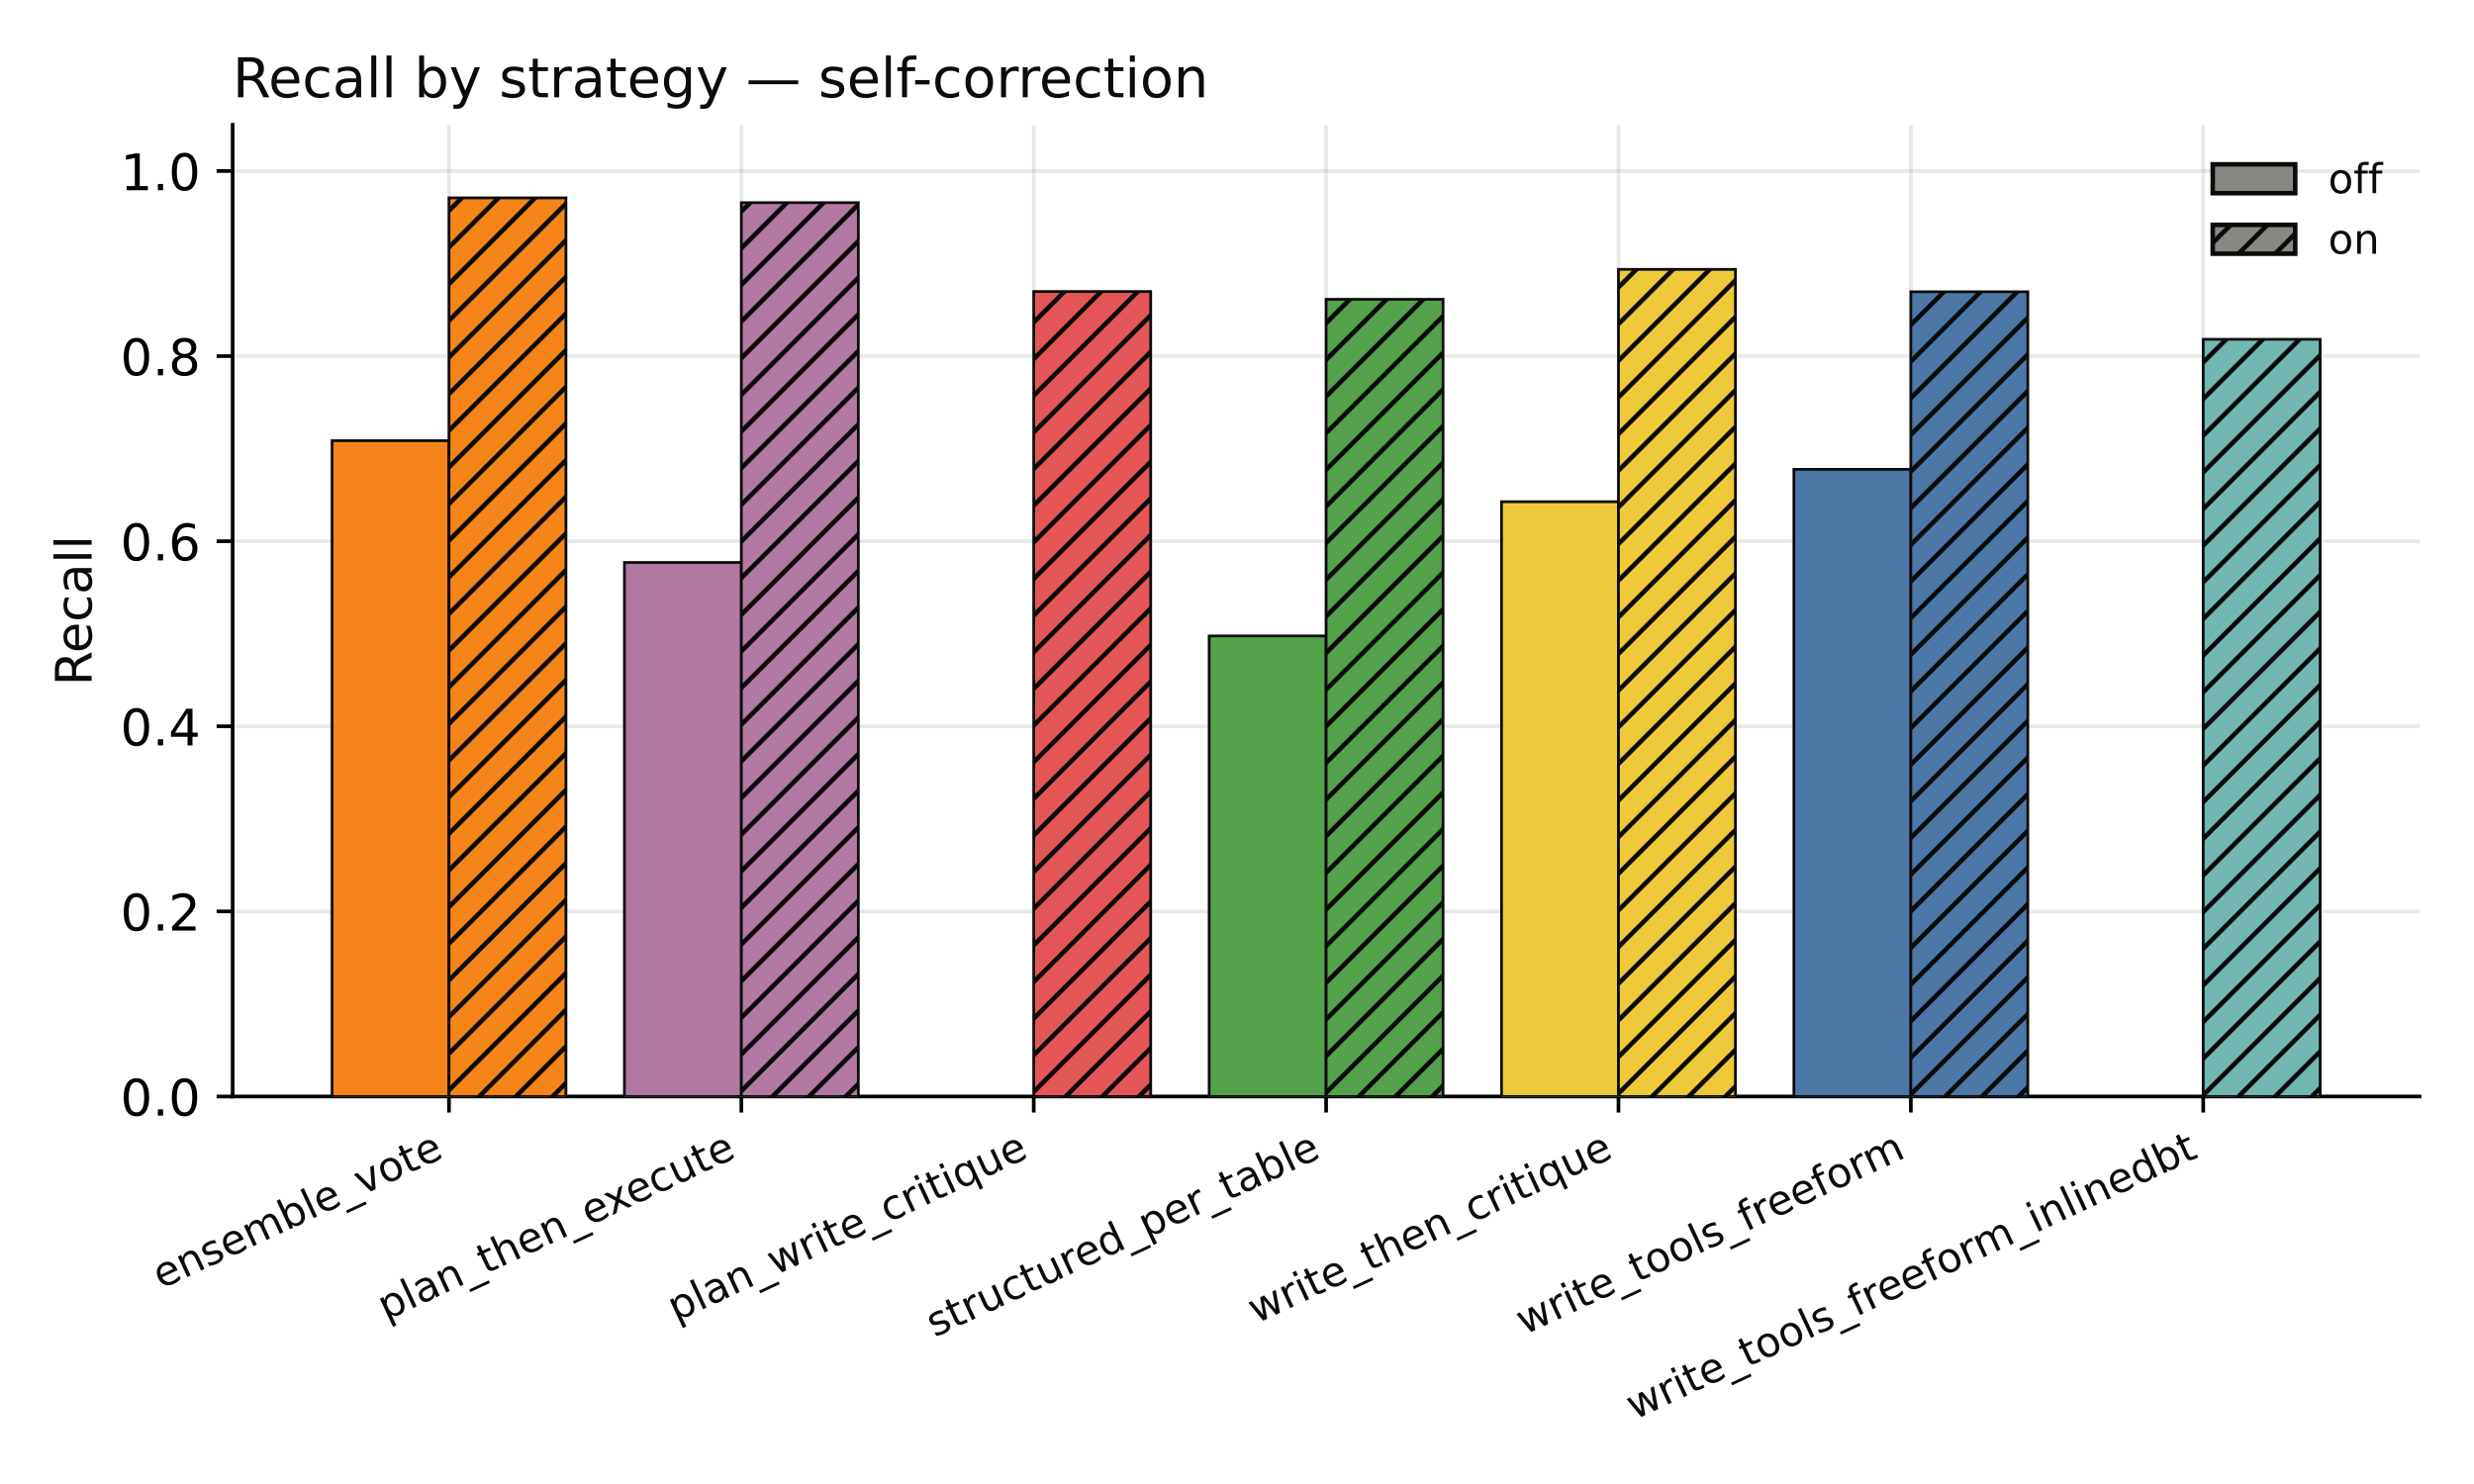
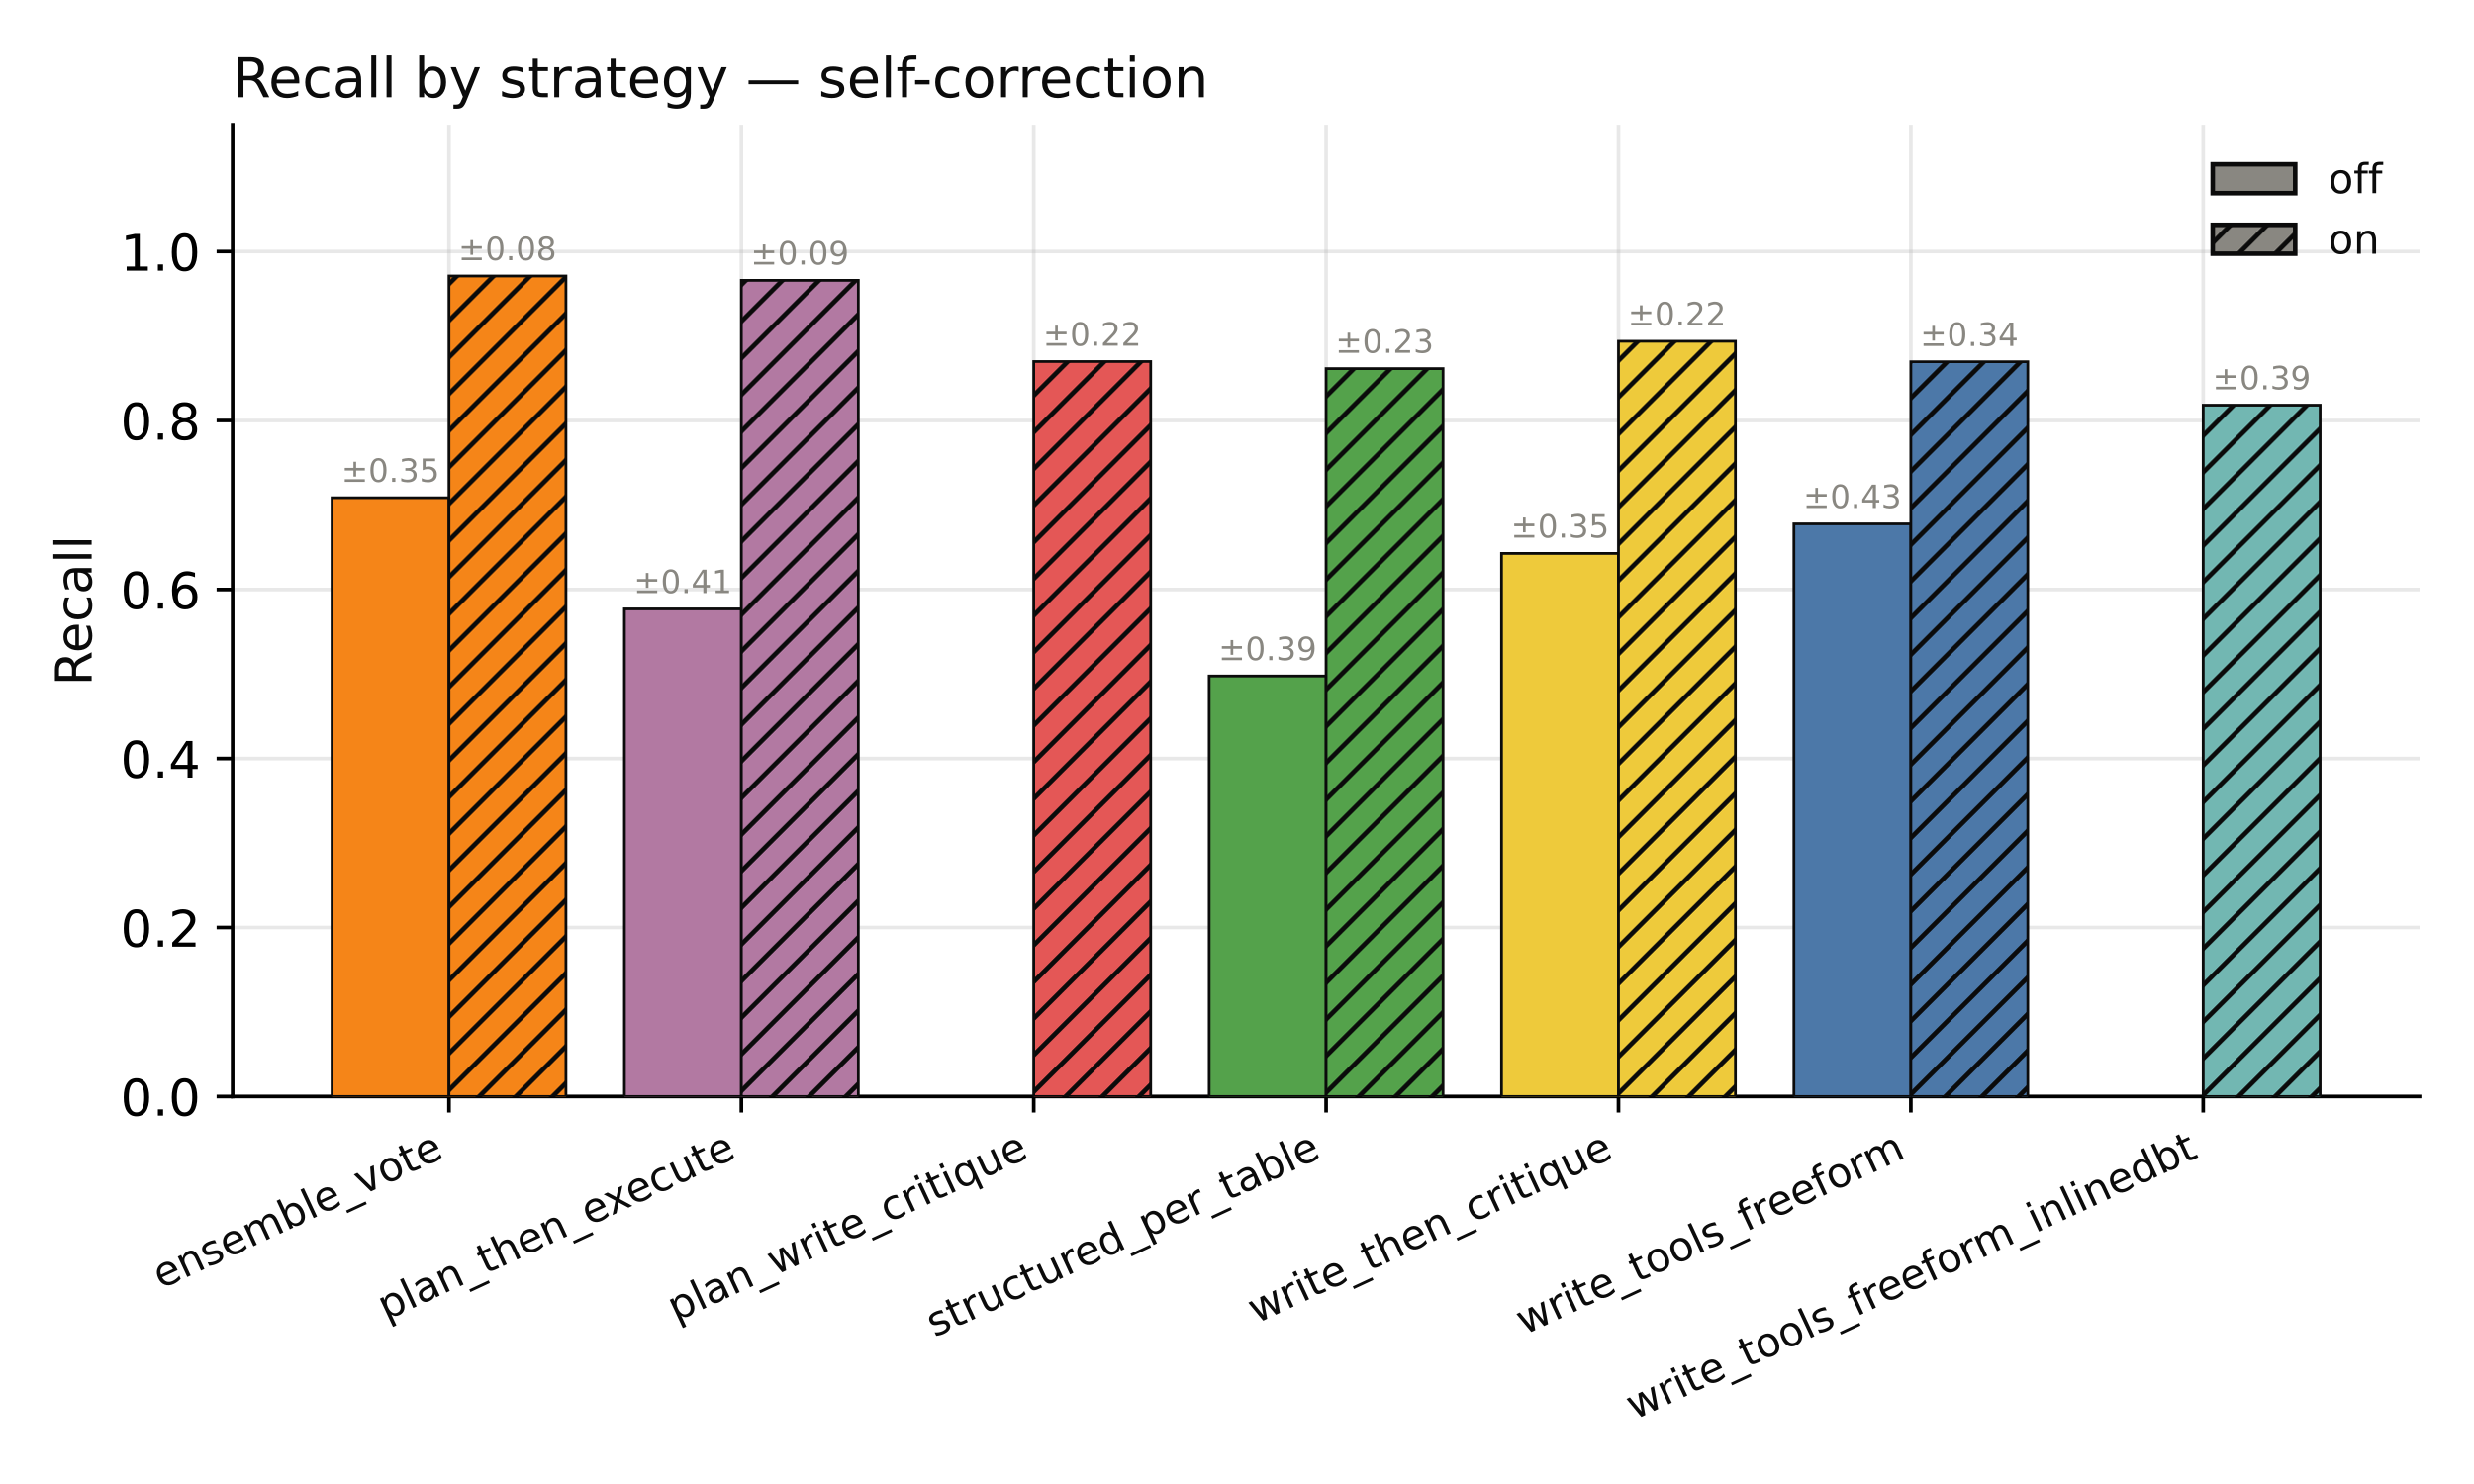
<svg xmlns="http://www.w3.org/2000/svg" xmlns:xlink="http://www.w3.org/1999/xlink" width="540pt" height="324pt" viewBox="0 0 540 324" version="1.1">
  <defs>
    <style type="text/css">*{stroke-linejoin: round; stroke-linecap: butt}</style>
  </defs>
  <g id="figure_1">
    <g id="patch_1">
      <path d="M 0 324  L 540 324  L 540 0  L 0 0  L 0 324  z " style="fill: none" />
    </g>
    <g id="axes_1">
      <g id="patch_2">
        <path d="M 50.78 239.396  L 528.12 239.396  L 528.12 27.24  L 50.78 27.24  L 50.78 239.396  z " style="fill: none" />
      </g>
      <g id="matplotlib.axis_1">
        <g id="xtick_1">
          <g id="line2d_1">
            <path d="M 98.003 239.396  L 98.003 27.24  " clip-path="url(#p10e7a8c915)" style="fill: none; stroke: #b0b0b0; stroke-opacity: 0.3; stroke-width: 0.8; stroke-linecap: square" />
          </g>
          <g id="line2d_2">
            <defs>
              <path id="m2e1a1c8e61" d="M 0 0  L 0 3.5  " style="stroke: #000000; stroke-width: 0.8" />
            </defs>
            <g>
              <use xlink:href="#m2e1a1c8e61" x="98.003" y="239.396" style="stroke: #000000; stroke-width: 0.8" />
            </g>
          </g>
          <g id="text_1">
            <text style="font-size: 9px; font-family: 'DejaVu Sans', 'Bitstream Vera Sans', 'Computer Modern Sans Serif', 'Lucida Grande', 'Verdana', 'Geneva', 'Lucid', 'Arial', 'Helvetica', 'Avant Garde', sans-serif; fill: #0b0b0b" transform="translate(35.12796 281.4953) rotate(-25)">ensemble_vote</text>
          </g>
        </g>
        <g id="xtick_2">
          <g id="line2d_3">
            <path d="M 161.819 239.396  L 161.819 27.24  " clip-path="url(#p10e7a8c915)" style="fill: none; stroke: #b0b0b0; stroke-opacity: 0.3; stroke-width: 0.8; stroke-linecap: square" />
          </g>
          <g id="line2d_4">
            <g>
              <use xlink:href="#m2e1a1c8e61" x="161.819" y="239.396" style="stroke: #000000; stroke-width: 0.8" />
            </g>
          </g>
          <g id="text_2">
            <text style="font-size: 9px; font-family: 'DejaVu Sans', 'Bitstream Vera Sans', 'Computer Modern Sans Serif', 'Lucida Grande', 'Verdana', 'Geneva', 'Lucid', 'Arial', 'Helvetica', 'Avant Garde', sans-serif; fill: #0b0b0b" transform="translate(84.25873 288.3429) rotate(-25)">plan_then_execute</text>
          </g>
        </g>
        <g id="xtick_3">
          <g id="line2d_5">
            <path d="M 225.634 239.396  L 225.634 27.24  " clip-path="url(#p10e7a8c915)" style="fill: none; stroke: #b0b0b0; stroke-opacity: 0.3; stroke-width: 0.8; stroke-linecap: square" />
          </g>
          <g id="line2d_6">
            <g>
              <use xlink:href="#m2e1a1c8e61" x="225.634" y="239.396" style="stroke: #000000; stroke-width: 0.8" />
            </g>
          </g>
          <g id="text_3">
            <text style="font-size: 9px; font-family: 'DejaVu Sans', 'Bitstream Vera Sans', 'Computer Modern Sans Serif', 'Lucida Grande', 'Verdana', 'Geneva', 'Lucid', 'Arial', 'Helvetica', 'Avant Garde', sans-serif; fill: #0b0b0b" transform="translate(147.5275 288.5979) rotate(-25)">plan_write_critique</text>
          </g>
        </g>
        <g id="xtick_4">
          <g id="line2d_7">
            <path d="M 289.45 239.396  L 289.45 27.24  " clip-path="url(#p10e7a8c915)" style="fill: none; stroke: #b0b0b0; stroke-opacity: 0.3; stroke-width: 0.8; stroke-linecap: square" />
          </g>
          <g id="line2d_8">
            <g>
              <use xlink:href="#m2e1a1c8e61" x="289.45" y="239.396" style="stroke: #000000; stroke-width: 0.8" />
            </g>
          </g>
          <g id="text_4">
            <text style="font-size: 9px; font-family: 'DejaVu Sans', 'Bitstream Vera Sans', 'Computer Modern Sans Serif', 'Lucida Grande', 'Verdana', 'Geneva', 'Lucid', 'Arial', 'Helvetica', 'Avant Garde', sans-serif; fill: #0b0b0b" transform="translate(203.9981 292.0229) rotate(-25)">structured_per_table</text>
          </g>
        </g>
        <g id="xtick_5">
          <g id="line2d_9">
            <path d="M 353.266 239.396  L 353.266 27.24  " clip-path="url(#p10e7a8c915)" style="fill: none; stroke: #b0b0b0; stroke-opacity: 0.3; stroke-width: 0.8; stroke-linecap: square" />
          </g>
          <g id="line2d_10">
            <g>
              <use xlink:href="#m2e1a1c8e61" x="353.266" y="239.396" style="stroke: #000000; stroke-width: 0.8" />
            </g>
          </g>
          <g id="text_5">
            <text style="font-size: 9px; font-family: 'DejaVu Sans', 'Bitstream Vera Sans', 'Computer Modern Sans Serif', 'Lucida Grande', 'Verdana', 'Geneva', 'Lucid', 'Arial', 'Helvetica', 'Avant Garde', sans-serif; fill: #0b0b0b" transform="translate(274.2154 289.0376) rotate(-25)">write_then_critique</text>
          </g>
        </g>
        <g id="xtick_6">
          <g id="line2d_11">
            <path d="M 417.081 239.396  L 417.081 27.24  " clip-path="url(#p10e7a8c915)" style="fill: none; stroke: #b0b0b0; stroke-opacity: 0.3; stroke-width: 0.8; stroke-linecap: square" />
          </g>
          <g id="line2d_12">
            <g>
              <use xlink:href="#m2e1a1c8e61" x="417.081" y="239.396" style="stroke: #000000; stroke-width: 0.8" />
            </g>
          </g>
          <g id="text_6">
            <text style="font-size: 9px; font-family: 'DejaVu Sans', 'Bitstream Vera Sans', 'Computer Modern Sans Serif', 'Lucida Grande', 'Verdana', 'Geneva', 'Lucid', 'Arial', 'Helvetica', 'Avant Garde', sans-serif; fill: #0b0b0b" transform="translate(332.729 291.51) rotate(-25)">write_tools_freeform</text>
          </g>
        </g>
        <g id="xtick_7">
          <g id="line2d_13">
            <path d="M 480.897 239.396  L 480.897 27.24  " clip-path="url(#p10e7a8c915)" style="fill: none; stroke: #b0b0b0; stroke-opacity: 0.3; stroke-width: 0.8; stroke-linecap: square" />
          </g>
          <g id="line2d_14">
            <g>
              <use xlink:href="#m2e1a1c8e61" x="480.897" y="239.396" style="stroke: #000000; stroke-width: 0.8" />
            </g>
          </g>
          <g id="text_7">
            <text style="font-size: 9px; font-family: 'DejaVu Sans', 'Bitstream Vera Sans', 'Computer Modern Sans Serif', 'Lucida Grande', 'Verdana', 'Geneva', 'Lucid', 'Arial', 'Helvetica', 'Avant Garde', sans-serif; fill: #0b0b0b" transform="translate(356.756 310.0636) rotate(-25)">write_tools_freeform_inlinedbt</text>
          </g>
        </g>
      </g>
      <g id="matplotlib.axis_2">
        <g id="ytick_1">
          <g id="line2d_15">
            <path d="M 50.78 239.396  L 528.12 239.396  " clip-path="url(#p10e7a8c915)" style="fill: none; stroke: #b0b0b0; stroke-opacity: 0.3; stroke-width: 0.8; stroke-linecap: square" />
          </g>
          <g id="line2d_16">
            <defs>
              <path id="m702b788d0b" d="M 0 0  L -3.5 0  " style="stroke: #000000; stroke-width: 0.8" />
            </defs>
            <g>
              <use xlink:href="#m702b788d0b" x="50.78" y="239.396" style="stroke: #000000; stroke-width: 0.8" />
            </g>
          </g>
          <g id="text_8">
            <text style="font-size: 11px; font-family: 'DejaVu Sans', 'Bitstream Vera Sans', 'Computer Modern Sans Serif', 'Lucida Grande', 'Verdana', 'Geneva', 'Lucid', 'Arial', 'Helvetica', 'Avant Garde', sans-serif; text-anchor: end" x="43.78" y="243.575" transform="rotate(-0 43.78 243.5754)">0.0</text>
          </g>
        </g>
        <g id="ytick_2">
          <g id="line2d_17">
-             <path d="M 50.78 198.986  L 528.12 198.986  " clip-path="url(#p10e7a8c915)" style="fill: none; stroke: #b0b0b0; stroke-opacity: 0.3; stroke-width: 0.8; stroke-linecap: square" />
+             <path d="M 50.78 202.5  L 528.12 202.5  " clip-path="url(#p10e7a8c915)" style="fill: none; stroke: #b0b0b0; stroke-opacity: 0.3; stroke-width: 0.8; stroke-linecap: square" />
          </g>
          <g id="line2d_18">
            <g>
-               <use xlink:href="#m702b788d0b" x="50.78" y="198.986" style="stroke: #000000; stroke-width: 0.8" />
+               <use xlink:href="#m702b788d0b" x="50.78" y="202.5" style="stroke: #000000; stroke-width: 0.8" />
            </g>
          </g>
          <g id="text_9">
-             <text style="font-size: 11px; font-family: 'DejaVu Sans', 'Bitstream Vera Sans', 'Computer Modern Sans Serif', 'Lucida Grande', 'Verdana', 'Geneva', 'Lucid', 'Arial', 'Helvetica', 'Avant Garde', sans-serif; text-anchor: end" x="43.78" y="203.165" transform="rotate(-0 43.78 203.1647)">0.2</text>
+             <text style="font-size: 11px; font-family: 'DejaVu Sans', 'Bitstream Vera Sans', 'Computer Modern Sans Serif', 'Lucida Grande', 'Verdana', 'Geneva', 'Lucid', 'Arial', 'Helvetica', 'Avant Garde', sans-serif; text-anchor: end" x="43.78" y="206.679" transform="rotate(-0 43.78 206.6787)">0.2</text>
          </g>
        </g>
        <g id="ytick_3">
          <g id="line2d_19">
-             <path d="M 50.78 158.575  L 528.12 158.575  " clip-path="url(#p10e7a8c915)" style="fill: none; stroke: #b0b0b0; stroke-opacity: 0.3; stroke-width: 0.8; stroke-linecap: square" />
+             <path d="M 50.78 165.603  L 528.12 165.603  " clip-path="url(#p10e7a8c915)" style="fill: none; stroke: #b0b0b0; stroke-opacity: 0.3; stroke-width: 0.8; stroke-linecap: square" />
          </g>
          <g id="line2d_20">
            <g>
-               <use xlink:href="#m702b788d0b" x="50.78" y="158.575" style="stroke: #000000; stroke-width: 0.8" />
+               <use xlink:href="#m702b788d0b" x="50.78" y="165.603" style="stroke: #000000; stroke-width: 0.8" />
            </g>
          </g>
          <g id="text_10">
-             <text style="font-size: 11px; font-family: 'DejaVu Sans', 'Bitstream Vera Sans', 'Computer Modern Sans Serif', 'Lucida Grande', 'Verdana', 'Geneva', 'Lucid', 'Arial', 'Helvetica', 'Avant Garde', sans-serif; text-anchor: end" x="43.78" y="162.754" transform="rotate(-0 43.78 162.754)">0.4</text>
+             <text style="font-size: 11px; font-family: 'DejaVu Sans', 'Bitstream Vera Sans', 'Computer Modern Sans Serif', 'Lucida Grande', 'Verdana', 'Geneva', 'Lucid', 'Arial', 'Helvetica', 'Avant Garde', sans-serif; text-anchor: end" x="43.78" y="169.782" transform="rotate(-0 43.78 169.7819)">0.4</text>
          </g>
        </g>
        <g id="ytick_4">
          <g id="line2d_21">
-             <path d="M 50.78 118.164  L 528.12 118.164  " clip-path="url(#p10e7a8c915)" style="fill: none; stroke: #b0b0b0; stroke-opacity: 0.3; stroke-width: 0.8; stroke-linecap: square" />
+             <path d="M 50.78 128.706  L 528.12 128.706  " clip-path="url(#p10e7a8c915)" style="fill: none; stroke: #b0b0b0; stroke-opacity: 0.3; stroke-width: 0.8; stroke-linecap: square" />
          </g>
          <g id="line2d_22">
            <g>
-               <use xlink:href="#m702b788d0b" x="50.78" y="118.164" style="stroke: #000000; stroke-width: 0.8" />
+               <use xlink:href="#m702b788d0b" x="50.78" y="128.706" style="stroke: #000000; stroke-width: 0.8" />
            </g>
          </g>
          <g id="text_11">
-             <text style="font-size: 11px; font-family: 'DejaVu Sans', 'Bitstream Vera Sans', 'Computer Modern Sans Serif', 'Lucida Grande', 'Verdana', 'Geneva', 'Lucid', 'Arial', 'Helvetica', 'Avant Garde', sans-serif; text-anchor: end" x="43.78" y="122.343" transform="rotate(-0 43.78 122.3433)">0.6</text>
+             <text style="font-size: 11px; font-family: 'DejaVu Sans', 'Bitstream Vera Sans', 'Computer Modern Sans Serif', 'Lucida Grande', 'Verdana', 'Geneva', 'Lucid', 'Arial', 'Helvetica', 'Avant Garde', sans-serif; text-anchor: end" x="43.78" y="132.885" transform="rotate(-0 43.78 132.8852)">0.6</text>
          </g>
        </g>
        <g id="ytick_5">
          <g id="line2d_23">
-             <path d="M 50.78 77.753  L 528.12 77.753  " clip-path="url(#p10e7a8c915)" style="fill: none; stroke: #b0b0b0; stroke-opacity: 0.3; stroke-width: 0.8; stroke-linecap: square" />
+             <path d="M 50.78 91.809  L 528.12 91.809  " clip-path="url(#p10e7a8c915)" style="fill: none; stroke: #b0b0b0; stroke-opacity: 0.3; stroke-width: 0.8; stroke-linecap: square" />
          </g>
          <g id="line2d_24">
            <g>
-               <use xlink:href="#m702b788d0b" x="50.78" y="77.753" style="stroke: #000000; stroke-width: 0.8" />
+               <use xlink:href="#m702b788d0b" x="50.78" y="91.809" style="stroke: #000000; stroke-width: 0.8" />
            </g>
          </g>
          <g id="text_12">
-             <text style="font-size: 11px; font-family: 'DejaVu Sans', 'Bitstream Vera Sans', 'Computer Modern Sans Serif', 'Lucida Grande', 'Verdana', 'Geneva', 'Lucid', 'Arial', 'Helvetica', 'Avant Garde', sans-serif; text-anchor: end" x="43.78" y="81.933" transform="rotate(-0 43.78 81.93254)">0.8</text>
+             <text style="font-size: 11px; font-family: 'DejaVu Sans', 'Bitstream Vera Sans', 'Computer Modern Sans Serif', 'Lucida Grande', 'Verdana', 'Geneva', 'Lucid', 'Arial', 'Helvetica', 'Avant Garde', sans-serif; text-anchor: end" x="43.78" y="95.988" transform="rotate(-0 43.78 95.98844)">0.8</text>
          </g>
        </g>
        <g id="ytick_6">
          <g id="line2d_25">
-             <path d="M 50.78 37.343  L 528.12 37.343  " clip-path="url(#p10e7a8c915)" style="fill: none; stroke: #b0b0b0; stroke-opacity: 0.3; stroke-width: 0.8; stroke-linecap: square" />
+             <path d="M 50.78 54.913  L 528.12 54.913  " clip-path="url(#p10e7a8c915)" style="fill: none; stroke: #b0b0b0; stroke-opacity: 0.3; stroke-width: 0.8; stroke-linecap: square" />
          </g>
          <g id="line2d_26">
            <g>
-               <use xlink:href="#m702b788d0b" x="50.78" y="37.343" style="stroke: #000000; stroke-width: 0.8" />
+               <use xlink:href="#m702b788d0b" x="50.78" y="54.913" style="stroke: #000000; stroke-width: 0.8" />
            </g>
          </g>
          <g id="text_13">
-             <text style="font-size: 11px; font-family: 'DejaVu Sans', 'Bitstream Vera Sans', 'Computer Modern Sans Serif', 'Lucida Grande', 'Verdana', 'Geneva', 'Lucid', 'Arial', 'Helvetica', 'Avant Garde', sans-serif; text-anchor: end" x="43.78" y="41.522" transform="rotate(-0 43.78 41.52182)">1.0</text>
+             <text style="font-size: 11px; font-family: 'DejaVu Sans', 'Bitstream Vera Sans', 'Computer Modern Sans Serif', 'Lucida Grande', 'Verdana', 'Geneva', 'Lucid', 'Arial', 'Helvetica', 'Avant Garde', sans-serif; text-anchor: end" x="43.78" y="59.092" transform="rotate(-0 43.78 59.0917)">1.0</text>
          </g>
        </g>
        <g id="text_14">
          <text style="font-size: 11px; font-family: 'DejaVu Sans', 'Bitstream Vera Sans', 'Computer Modern Sans Serif', 'Lucida Grande', 'Verdana', 'Geneva', 'Lucid', 'Arial', 'Helvetica', 'Avant Garde', sans-serif; text-anchor: middle; fill: #0b0b0b" x="19.999" y="133.318" transform="rotate(-90 19.99891 133.3181)">Recall</text>
        </g>
      </g>
      <g id="patch_3">
        <path d="M 50.78 239.396  L 50.78 27.24  " style="fill: none; stroke: #000000; stroke-width: 0.8; stroke-linejoin: miter; stroke-linecap: square" />
      </g>
      <g id="patch_4">
        <path d="M 50.78 239.396  L 528.12 239.396  " style="fill: none; stroke: #000000; stroke-width: 0.8; stroke-linejoin: miter; stroke-linecap: square" />
      </g>
      <g id="patch_5">
-         <path d="M 72.477 239.396  L 98.003 239.396  L 98.003 96.218  L 72.477 96.218  z " clip-path="url(#p10e7a8c915)" style="fill: #f58518; stroke: #0b0b0b; stroke-width: 0.6; stroke-linejoin: miter" />
+         <path d="M 72.477 239.396  L 98.003 239.396  L 98.003 108.669  L 72.477 108.669  z " clip-path="url(#p10e7a8c915)" style="fill: #f58518; stroke: #0b0b0b; stroke-width: 0.6; stroke-linejoin: miter" />
      </g>
      <g id="patch_6">
-         <path d="M 136.293 239.396  L 161.819 239.396  L 161.819 122.805  L 136.293 122.805  z " clip-path="url(#p10e7a8c915)" style="fill: #b279a2; stroke: #0b0b0b; stroke-width: 0.6; stroke-linejoin: miter" />
+         <path d="M 136.293 239.396  L 161.819 239.396  L 161.819 132.943  L 136.293 132.943  z " clip-path="url(#p10e7a8c915)" style="fill: #b279a2; stroke: #0b0b0b; stroke-width: 0.6; stroke-linejoin: miter" />
      </g>
      <g id="patch_7">
-         <path d="M 263.924 239.396  L 289.45 239.396  L 289.45 138.837  L 263.924 138.837  z " clip-path="url(#p10e7a8c915)" style="fill: #54a24b; stroke: #0b0b0b; stroke-width: 0.6; stroke-linejoin: miter" />
+         <path d="M 263.924 239.396  L 289.45 239.396  L 289.45 147.582  L 263.924 147.582  z " clip-path="url(#p10e7a8c915)" style="fill: #54a24b; stroke: #0b0b0b; stroke-width: 0.6; stroke-linejoin: miter" />
      </g>
      <g id="patch_8">
-         <path d="M 327.739 239.396  L 353.266 239.396  L 353.266 109.538  L 327.739 109.538  z " clip-path="url(#p10e7a8c915)" style="fill: #eeca3b; stroke: #0b0b0b; stroke-width: 0.6; stroke-linejoin: miter" />
+         <path d="M 327.739 239.396  L 353.266 239.396  L 353.266 120.83  L 327.739 120.83  z " clip-path="url(#p10e7a8c915)" style="fill: #eeca3b; stroke: #0b0b0b; stroke-width: 0.6; stroke-linejoin: miter" />
      </g>
      <g id="patch_9">
-         <path d="M 391.555 239.396  L 417.081 239.396  L 417.081 102.466  L 391.555 102.466  z " clip-path="url(#p10e7a8c915)" style="fill: #4c78a8; stroke: #0b0b0b; stroke-width: 0.6; stroke-linejoin: miter" />
+         <path d="M 391.555 239.396  L 417.081 239.396  L 417.081 114.373  L 391.555 114.373  z " clip-path="url(#p10e7a8c915)" style="fill: #4c78a8; stroke: #0b0b0b; stroke-width: 0.6; stroke-linejoin: miter" />
      </g>
      <g id="patch_10">
-         <path d="M 98.003 239.396  L 123.53 239.396  L 123.53 43.204  L 98.003 43.204  z " clip-path="url(#p10e7a8c915)" style="fill: url(#hc5fd4630aa); stroke: #0b0b0b; stroke-width: 0.6; stroke-linejoin: miter" />
+         <path d="M 98.003 239.396  L 123.53 239.396  L 123.53 60.264  L 98.003 60.264  z " clip-path="url(#p10e7a8c915)" style="fill: url(#hc5fd4630aa); stroke: #0b0b0b; stroke-width: 0.6; stroke-linejoin: miter" />
      </g>
      <g id="patch_11">
-         <path d="M 161.819 239.396  L 187.345 239.396  L 187.345 44.242  L 161.819 44.242  z " clip-path="url(#p10e7a8c915)" style="fill: url(#hd806dff4f5); stroke: #0b0b0b; stroke-width: 0.6; stroke-linejoin: miter" />
+         <path d="M 161.819 239.396  L 187.345 239.396  L 187.345 61.212  L 161.819 61.212  z " clip-path="url(#p10e7a8c915)" style="fill: url(#hd806dff4f5); stroke: #0b0b0b; stroke-width: 0.6; stroke-linejoin: miter" />
      </g>
      <g id="patch_12">
-         <path d="M 225.634 239.396  L 251.161 239.396  L 251.161 63.652  L 225.634 63.652  z " clip-path="url(#p10e7a8c915)" style="fill: url(#hfc28d63206); stroke: #0b0b0b; stroke-width: 0.6; stroke-linejoin: miter" />
+         <path d="M 225.634 239.396  L 251.161 239.396  L 251.161 78.934  L 225.634 78.934  z " clip-path="url(#p10e7a8c915)" style="fill: url(#hfc28d63206); stroke: #0b0b0b; stroke-width: 0.6; stroke-linejoin: miter" />
      </g>
      <g id="patch_13">
-         <path d="M 289.45 239.396  L 314.976 239.396  L 314.976 65.343  L 289.45 65.343  z " clip-path="url(#p10e7a8c915)" style="fill: url(#hc52957b983); stroke: #0b0b0b; stroke-width: 0.6; stroke-linejoin: miter" />
+         <path d="M 289.45 239.396  L 314.976 239.396  L 314.976 80.478  L 289.45 80.478  z " clip-path="url(#p10e7a8c915)" style="fill: url(#hc52957b983); stroke: #0b0b0b; stroke-width: 0.6; stroke-linejoin: miter" />
      </g>
      <g id="patch_14">
-         <path d="M 353.266 239.396  L 378.792 239.396  L 378.792 58.805  L 353.266 58.805  z " clip-path="url(#p10e7a8c915)" style="fill: url(#h8a1f94fbac); stroke: #0b0b0b; stroke-width: 0.6; stroke-linejoin: miter" />
+         <path d="M 353.266 239.396  L 378.792 239.396  L 378.792 74.508  L 353.266 74.508  z " clip-path="url(#p10e7a8c915)" style="fill: url(#h8a1f94fbac); stroke: #0b0b0b; stroke-width: 0.6; stroke-linejoin: miter" />
      </g>
      <g id="patch_15">
-         <path d="M 417.081 239.396  L 442.607 239.396  L 442.607 63.697  L 417.081 63.697  z " clip-path="url(#p10e7a8c915)" style="fill: url(#h70a9ce9592); stroke: #0b0b0b; stroke-width: 0.6; stroke-linejoin: miter" />
+         <path d="M 417.081 239.396  L 442.607 239.396  L 442.607 78.976  L 417.081 78.976  z " clip-path="url(#p10e7a8c915)" style="fill: url(#h70a9ce9592); stroke: #0b0b0b; stroke-width: 0.6; stroke-linejoin: miter" />
      </g>
      <g id="patch_16">
-         <path d="M 480.897 239.396  L 506.423 239.396  L 506.423 74.08  L 480.897 74.08  z " clip-path="url(#p10e7a8c915)" style="fill: url(#hef8d4623e0); stroke: #0b0b0b; stroke-width: 0.6; stroke-linejoin: miter" />
+         <path d="M 480.897 239.396  L 506.423 239.396  L 506.423 88.455  L 480.897 88.455  z " clip-path="url(#p10e7a8c915)" style="fill: url(#hef8d4623e0); stroke: #0b0b0b; stroke-width: 0.6; stroke-linejoin: miter" />
      </g>
      <g id="text_15">
+         <text style="font-size: 7px; font-family: 'DejaVu Sans', 'Bitstream Vera Sans', 'Computer Modern Sans Serif', 'Lucida Grande', 'Verdana', 'Geneva', 'Lucid', 'Arial', 'Helvetica', 'Avant Garde', sans-serif; text-anchor: middle; fill: #898781" x="85.24" y="105.213" transform="rotate(-0 85.24037 105.213)">±0.35</text>
+       </g>
+       <g id="text_16">
+         <text style="font-size: 7px; font-family: 'DejaVu Sans', 'Bitstream Vera Sans', 'Computer Modern Sans Serif', 'Lucida Grande', 'Verdana', 'Geneva', 'Lucid', 'Arial', 'Helvetica', 'Avant Garde', sans-serif; text-anchor: middle; fill: #898781" x="149.056" y="129.488" transform="rotate(-0 149.0559 129.4876)">±0.41</text>
+       </g>
+       <g id="text_17">
+         <text style="font-size: 7px; font-family: 'DejaVu Sans', 'Bitstream Vera Sans', 'Computer Modern Sans Serif', 'Lucida Grande', 'Verdana', 'Geneva', 'Lucid', 'Arial', 'Helvetica', 'Avant Garde', sans-serif; text-anchor: middle; fill: #898781" x="276.687" y="144.126" transform="rotate(-0 276.6869 144.1259)">±0.39</text>
+       </g>
+       <g id="text_18">
+         <text style="font-size: 7px; font-family: 'DejaVu Sans', 'Bitstream Vera Sans', 'Computer Modern Sans Serif', 'Lucida Grande', 'Verdana', 'Geneva', 'Lucid', 'Arial', 'Helvetica', 'Avant Garde', sans-serif; text-anchor: middle; fill: #898781" x="340.502" y="117.374" transform="rotate(-0 340.5024 117.374)">±0.35</text>
+       </g>
+       <g id="text_19">
+         <text style="font-size: 7px; font-family: 'DejaVu Sans', 'Bitstream Vera Sans', 'Computer Modern Sans Serif', 'Lucida Grande', 'Verdana', 'Geneva', 'Lucid', 'Arial', 'Helvetica', 'Avant Garde', sans-serif; text-anchor: middle; fill: #898781" x="404.318" y="110.917" transform="rotate(-0 404.3179 110.9172)">±0.43</text>
+       </g>
+       <g id="text_20">
+         <text style="font-size: 7px; font-family: 'DejaVu Sans', 'Bitstream Vera Sans', 'Computer Modern Sans Serif', 'Lucida Grande', 'Verdana', 'Geneva', 'Lucid', 'Arial', 'Helvetica', 'Avant Garde', sans-serif; text-anchor: middle; fill: #898781" x="110.767" y="56.808" transform="rotate(-0 110.7666 56.80814)">±0.08</text>
+       </g>
+       <g id="text_21">
+         <text style="font-size: 7px; font-family: 'DejaVu Sans', 'Bitstream Vera Sans', 'Computer Modern Sans Serif', 'Lucida Grande', 'Verdana', 'Geneva', 'Lucid', 'Arial', 'Helvetica', 'Avant Garde', sans-serif; text-anchor: middle; fill: #898781" x="174.582" y="57.756" transform="rotate(-0 174.5821 57.75649)">±0.09</text>
+       </g>
+       <g id="text_22">
+         <text style="font-size: 7px; font-family: 'DejaVu Sans', 'Bitstream Vera Sans', 'Computer Modern Sans Serif', 'Lucida Grande', 'Verdana', 'Geneva', 'Lucid', 'Arial', 'Helvetica', 'Avant Garde', sans-serif; text-anchor: middle; fill: #898781" x="238.398" y="75.478" transform="rotate(-0 238.3976 75.47817)">±0.22</text>
+       </g>
+       <g id="text_23">
+         <text style="font-size: 7px; font-family: 'DejaVu Sans', 'Bitstream Vera Sans', 'Computer Modern Sans Serif', 'Lucida Grande', 'Verdana', 'Geneva', 'Lucid', 'Arial', 'Helvetica', 'Avant Garde', sans-serif; text-anchor: middle; fill: #898781" x="302.213" y="77.022" transform="rotate(-0 302.2131 77.02189)">±0.23</text>
+       </g>
+       <g id="text_24">
+         <text style="font-size: 7px; font-family: 'DejaVu Sans', 'Bitstream Vera Sans', 'Computer Modern Sans Serif', 'Lucida Grande', 'Verdana', 'Geneva', 'Lucid', 'Arial', 'Helvetica', 'Avant Garde', sans-serif; text-anchor: middle; fill: #898781" x="366.029" y="71.053" transform="rotate(-0 366.0286 71.05257)">±0.22</text>
+       </g>
+       <g id="text_25">
+         <text style="font-size: 7px; font-family: 'DejaVu Sans', 'Bitstream Vera Sans', 'Computer Modern Sans Serif', 'Lucida Grande', 'Verdana', 'Geneva', 'Lucid', 'Arial', 'Helvetica', 'Avant Garde', sans-serif; text-anchor: middle; fill: #898781" x="429.844" y="75.52" transform="rotate(-0 429.8441 75.51987)">±0.34</text>
+       </g>
+       <g id="text_26">
+         <text style="font-size: 7px; font-family: 'DejaVu Sans', 'Bitstream Vera Sans', 'Computer Modern Sans Serif', 'Lucida Grande', 'Verdana', 'Geneva', 'Lucid', 'Arial', 'Helvetica', 'Avant Garde', sans-serif; text-anchor: middle; fill: #898781" x="493.66" y="84.999" transform="rotate(-0 493.6596 84.99927)">±0.39</text>
+       </g>
+       <g id="text_27">
        <text style="font-size: 12px; font-family: 'DejaVu Sans', 'Bitstream Vera Sans', 'Computer Modern Sans Serif', 'Lucida Grande', 'Verdana', 'Geneva', 'Lucid', 'Arial', 'Helvetica', 'Avant Garde', sans-serif; text-anchor: start; fill: #0b0b0b" x="50.78" y="21.24" transform="rotate(-0 50.78 21.24)">Recall by strategy — self-correction</text>
      </g>
      <g id="legend_1">
        <g id="patch_17">
          <path d="M 482.977 42.179  L 500.977 42.179  L 500.977 35.879  L 482.977 35.879  z " style="fill: #898781; stroke: #0b0b0b; stroke-linejoin: miter" />
        </g>
-         <g id="text_16">
+         <g id="text_28">
          <text style="font-size: 9px; font-family: 'DejaVu Sans', 'Bitstream Vera Sans', 'Computer Modern Sans Serif', 'Lucida Grande', 'Verdana', 'Geneva', 'Lucid', 'Arial', 'Helvetica', 'Avant Garde', sans-serif; text-anchor: start; fill: #0b0b0b" x="508.177" y="42.179" transform="rotate(-0 508.1766 42.17859)">off</text>
        </g>
        <g id="patch_18">
          <path d="M 482.977 55.389  L 500.977 55.389  L 500.977 49.089  L 482.977 49.089  z " style="fill: url(#hdc51d6c326); stroke: #0b0b0b; stroke-linejoin: miter" />
        </g>
-         <g id="text_17">
+         <g id="text_29">
          <text style="font-size: 9px; font-family: 'DejaVu Sans', 'Bitstream Vera Sans', 'Computer Modern Sans Serif', 'Lucida Grande', 'Verdana', 'Geneva', 'Lucid', 'Arial', 'Helvetica', 'Avant Garde', sans-serif; text-anchor: start; fill: #0b0b0b" x="508.177" y="55.389" transform="rotate(-0 508.1766 55.38891)">on</text>
        </g>
      </g>
    </g>
  </g>
  <defs>
    <clipPath id="p10e7a8c915">
      <rect x="50.78" y="27.24" width="477.34" height="212.156" />
    </clipPath>
  </defs>
  <defs>
    <pattern id="hc5fd4630aa" patternUnits="userSpaceOnUse" x="0" y="0" width="72" height="72">
      <rect x="0" y="0" width="73" height="73" fill="#f58518" />
      <path d="M -36 36  L 36 -36  M -32 40  L 40 -32  M -28 44  L 44 -28  M -24 48  L 48 -24  M -20 52  L 52 -20  M -16 56  L 56 -16  M -12 60  L 60 -12  M -8 64  L 64 -8  M -4 68  L 68 -4  M 0 72  L 72 0  M 4 76  L 76 4  M 8 80  L 80 8  M 12 84  L 84 12  M 16 88  L 88 16  M 20 92  L 92 20  M 24 96  L 96 24  M 28 100  L 100 28  M 32 104  L 104 32  M 36 108  L 108 36  " style="fill: #0b0b0b; stroke: #0b0b0b; stroke-width: 1.0; stroke-linecap: butt; stroke-linejoin: miter" />
    </pattern>
    <pattern id="hd806dff4f5" patternUnits="userSpaceOnUse" x="0" y="0" width="72" height="72">
      <rect x="0" y="0" width="73" height="73" fill="#b279a2" />
      <path d="M -36 36  L 36 -36  M -32 40  L 40 -32  M -28 44  L 44 -28  M -24 48  L 48 -24  M -20 52  L 52 -20  M -16 56  L 56 -16  M -12 60  L 60 -12  M -8 64  L 64 -8  M -4 68  L 68 -4  M 0 72  L 72 0  M 4 76  L 76 4  M 8 80  L 80 8  M 12 84  L 84 12  M 16 88  L 88 16  M 20 92  L 92 20  M 24 96  L 96 24  M 28 100  L 100 28  M 32 104  L 104 32  M 36 108  L 108 36  " style="fill: #0b0b0b; stroke: #0b0b0b; stroke-width: 1.0; stroke-linecap: butt; stroke-linejoin: miter" />
    </pattern>
    <pattern id="hfc28d63206" patternUnits="userSpaceOnUse" x="0" y="0" width="72" height="72">
      <rect x="0" y="0" width="73" height="73" fill="#e45756" />
      <path d="M -36 36  L 36 -36  M -32 40  L 40 -32  M -28 44  L 44 -28  M -24 48  L 48 -24  M -20 52  L 52 -20  M -16 56  L 56 -16  M -12 60  L 60 -12  M -8 64  L 64 -8  M -4 68  L 68 -4  M 0 72  L 72 0  M 4 76  L 76 4  M 8 80  L 80 8  M 12 84  L 84 12  M 16 88  L 88 16  M 20 92  L 92 20  M 24 96  L 96 24  M 28 100  L 100 28  M 32 104  L 104 32  M 36 108  L 108 36  " style="fill: #0b0b0b; stroke: #0b0b0b; stroke-width: 1.0; stroke-linecap: butt; stroke-linejoin: miter" />
    </pattern>
    <pattern id="hc52957b983" patternUnits="userSpaceOnUse" x="0" y="0" width="72" height="72">
      <rect x="0" y="0" width="73" height="73" fill="#54a24b" />
      <path d="M -36 36  L 36 -36  M -32 40  L 40 -32  M -28 44  L 44 -28  M -24 48  L 48 -24  M -20 52  L 52 -20  M -16 56  L 56 -16  M -12 60  L 60 -12  M -8 64  L 64 -8  M -4 68  L 68 -4  M 0 72  L 72 0  M 4 76  L 76 4  M 8 80  L 80 8  M 12 84  L 84 12  M 16 88  L 88 16  M 20 92  L 92 20  M 24 96  L 96 24  M 28 100  L 100 28  M 32 104  L 104 32  M 36 108  L 108 36  " style="fill: #0b0b0b; stroke: #0b0b0b; stroke-width: 1.0; stroke-linecap: butt; stroke-linejoin: miter" />
    </pattern>
    <pattern id="h8a1f94fbac" patternUnits="userSpaceOnUse" x="0" y="0" width="72" height="72">
      <rect x="0" y="0" width="73" height="73" fill="#eeca3b" />
      <path d="M -36 36  L 36 -36  M -32 40  L 40 -32  M -28 44  L 44 -28  M -24 48  L 48 -24  M -20 52  L 52 -20  M -16 56  L 56 -16  M -12 60  L 60 -12  M -8 64  L 64 -8  M -4 68  L 68 -4  M 0 72  L 72 0  M 4 76  L 76 4  M 8 80  L 80 8  M 12 84  L 84 12  M 16 88  L 88 16  M 20 92  L 92 20  M 24 96  L 96 24  M 28 100  L 100 28  M 32 104  L 104 32  M 36 108  L 108 36  " style="fill: #0b0b0b; stroke: #0b0b0b; stroke-width: 1.0; stroke-linecap: butt; stroke-linejoin: miter" />
    </pattern>
    <pattern id="h70a9ce9592" patternUnits="userSpaceOnUse" x="0" y="0" width="72" height="72">
      <rect x="0" y="0" width="73" height="73" fill="#4c78a8" />
      <path d="M -36 36  L 36 -36  M -32 40  L 40 -32  M -28 44  L 44 -28  M -24 48  L 48 -24  M -20 52  L 52 -20  M -16 56  L 56 -16  M -12 60  L 60 -12  M -8 64  L 64 -8  M -4 68  L 68 -4  M 0 72  L 72 0  M 4 76  L 76 4  M 8 80  L 80 8  M 12 84  L 84 12  M 16 88  L 88 16  M 20 92  L 92 20  M 24 96  L 96 24  M 28 100  L 100 28  M 32 104  L 104 32  M 36 108  L 108 36  " style="fill: #0b0b0b; stroke: #0b0b0b; stroke-width: 1.0; stroke-linecap: butt; stroke-linejoin: miter" />
    </pattern>
    <pattern id="hef8d4623e0" patternUnits="userSpaceOnUse" x="0" y="0" width="72" height="72">
      <rect x="0" y="0" width="73" height="73" fill="#72b7b2" />
      <path d="M -36 36  L 36 -36  M -32 40  L 40 -32  M -28 44  L 44 -28  M -24 48  L 48 -24  M -20 52  L 52 -20  M -16 56  L 56 -16  M -12 60  L 60 -12  M -8 64  L 64 -8  M -4 68  L 68 -4  M 0 72  L 72 0  M 4 76  L 76 4  M 8 80  L 80 8  M 12 84  L 84 12  M 16 88  L 88 16  M 20 92  L 92 20  M 24 96  L 96 24  M 28 100  L 100 28  M 32 104  L 104 32  M 36 108  L 108 36  " style="fill: #0b0b0b; stroke: #0b0b0b; stroke-width: 1.0; stroke-linecap: butt; stroke-linejoin: miter" />
    </pattern>
    <pattern id="hdc51d6c326" patternUnits="userSpaceOnUse" x="0" y="0" width="72" height="72">
      <rect x="0" y="0" width="73" height="73" fill="#898781" />
      <path d="M -36 36  L 36 -36  M -32 40  L 40 -32  M -28 44  L 44 -28  M -24 48  L 48 -24  M -20 52  L 52 -20  M -16 56  L 56 -16  M -12 60  L 60 -12  M -8 64  L 64 -8  M -4 68  L 68 -4  M 0 72  L 72 0  M 4 76  L 76 4  M 8 80  L 80 8  M 12 84  L 84 12  M 16 88  L 88 16  M 20 92  L 92 20  M 24 96  L 96 24  M 28 100  L 100 28  M 32 104  L 104 32  M 36 108  L 108 36  " style="fill: #0b0b0b; stroke: #0b0b0b; stroke-width: 1.0; stroke-linecap: butt; stroke-linejoin: miter" />
    </pattern>
  </defs>
</svg>
